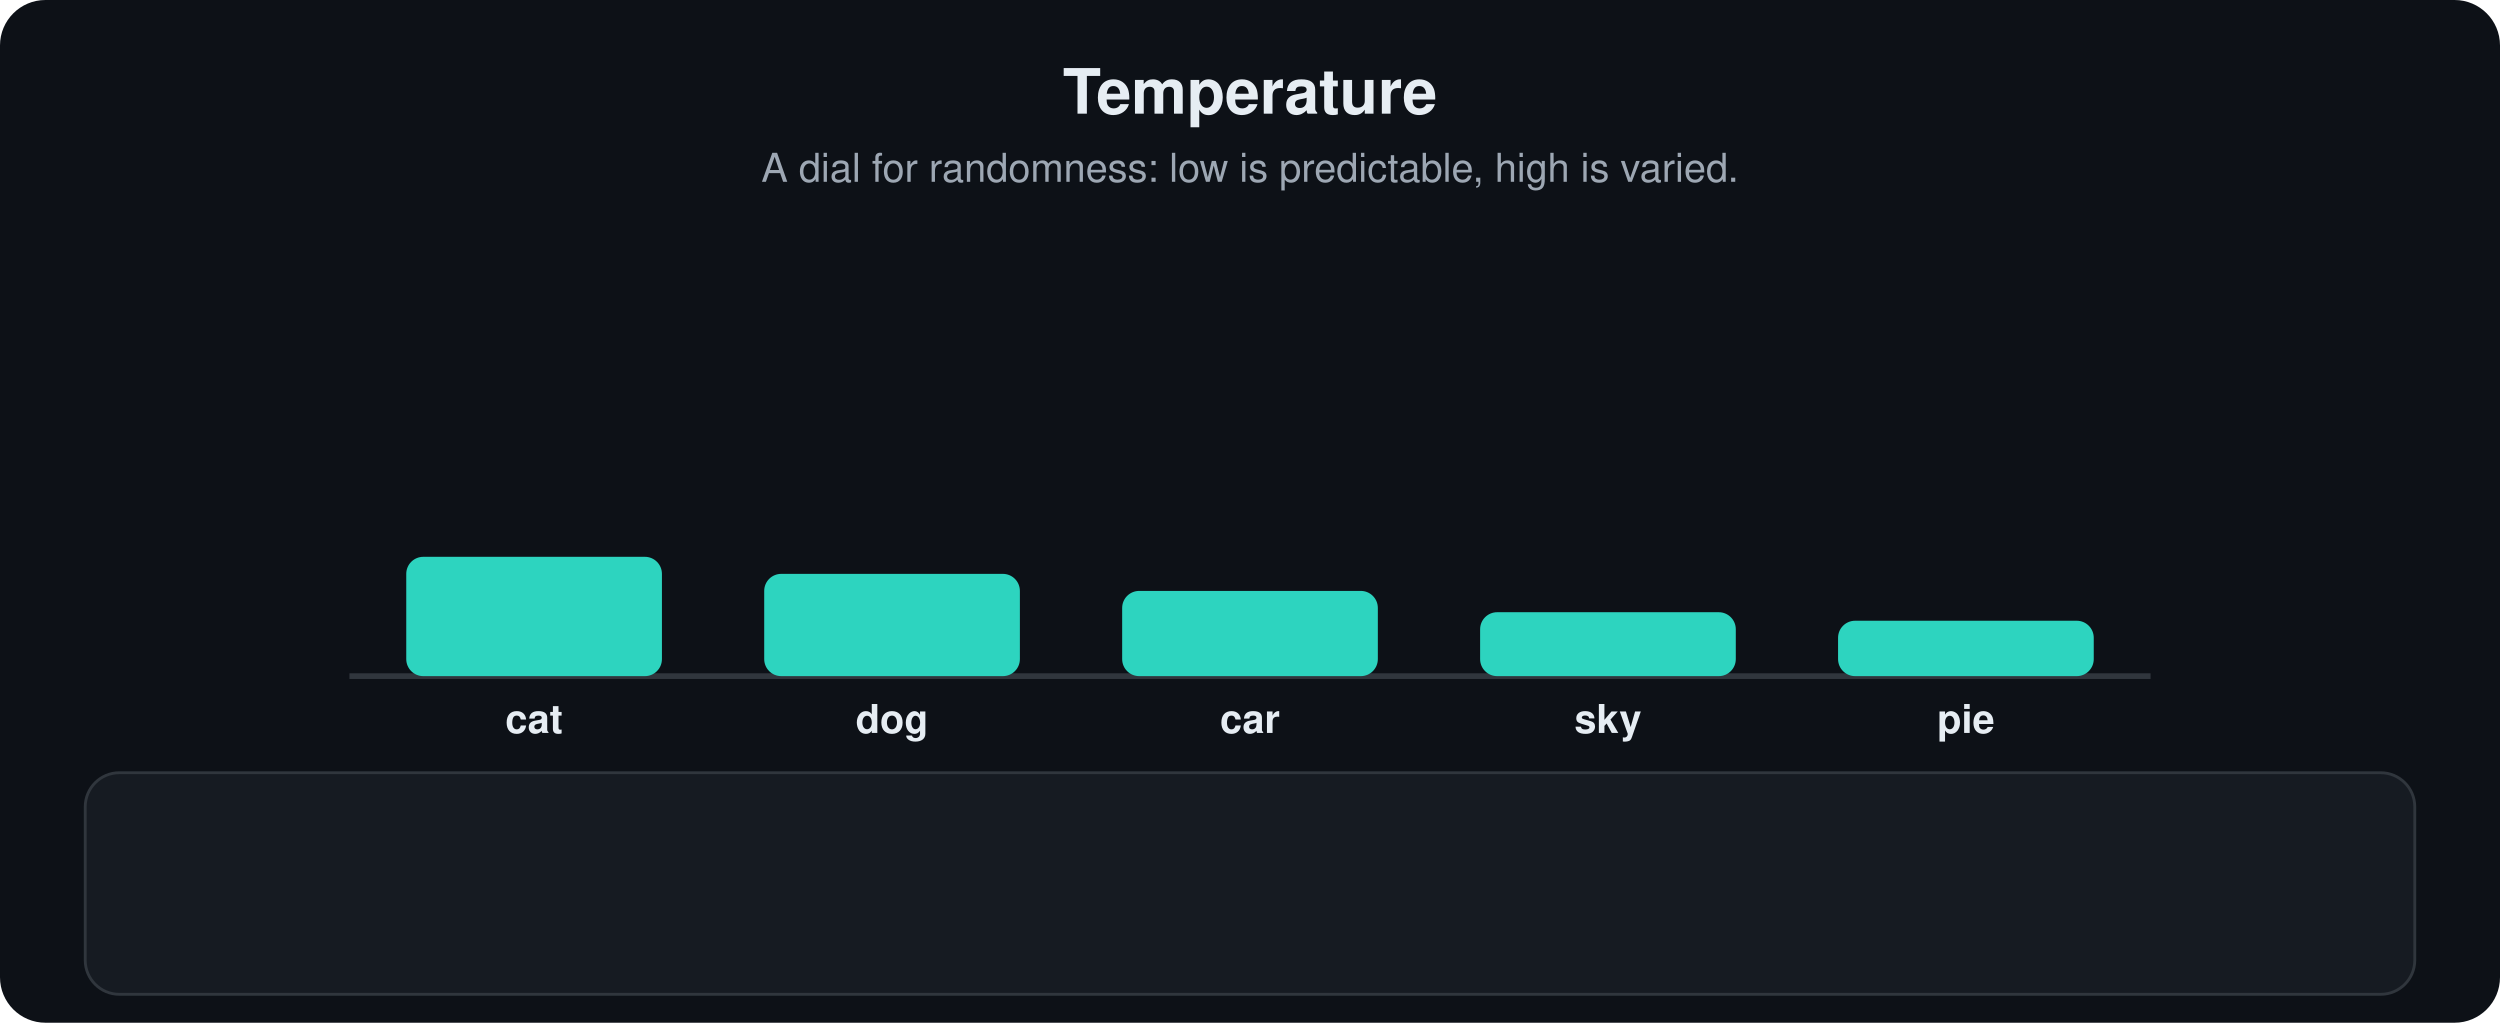
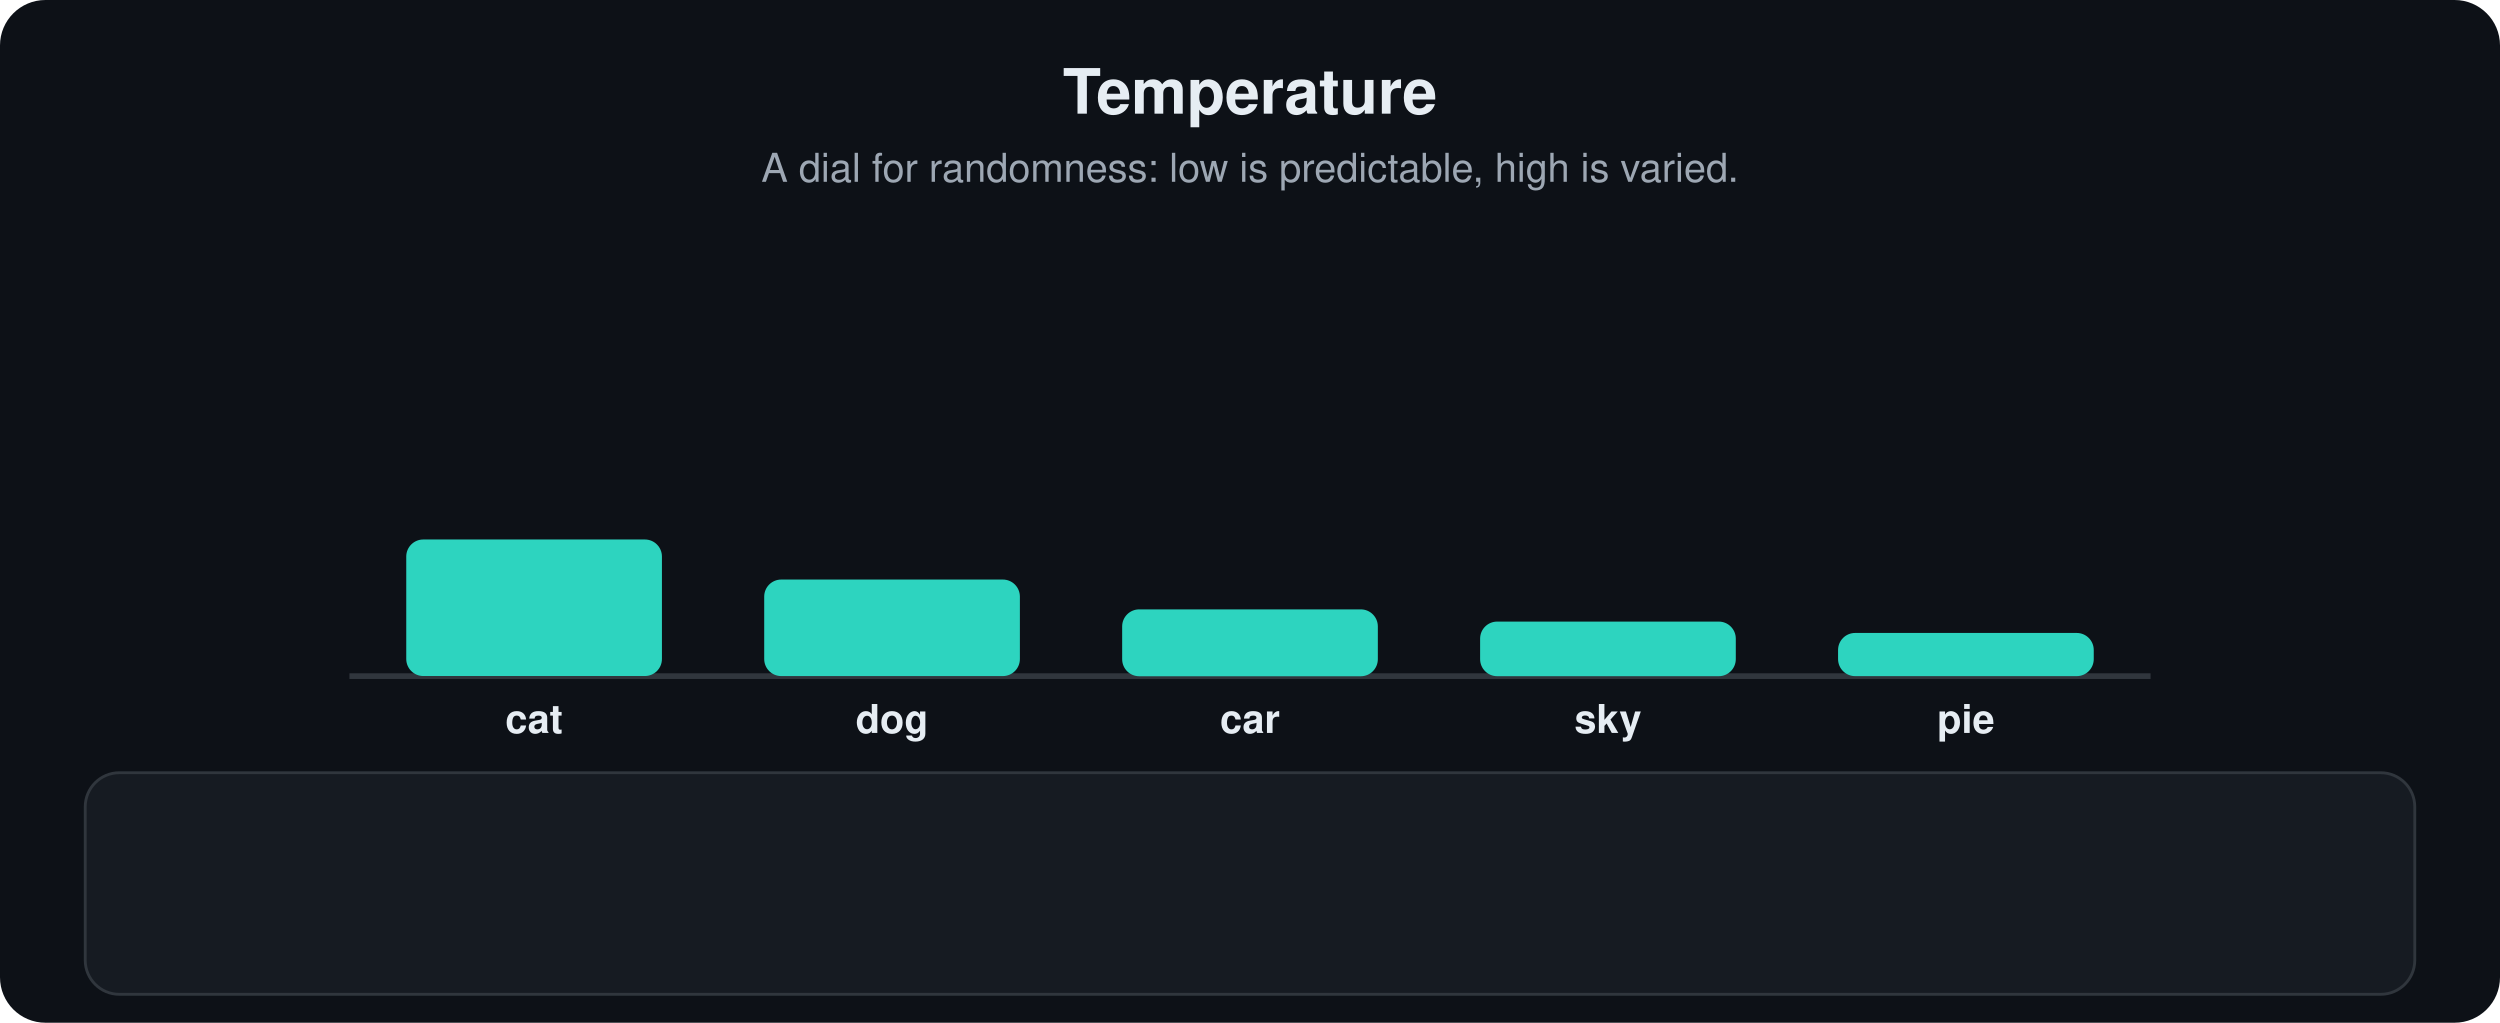
<svg xmlns="http://www.w3.org/2000/svg" viewBox="0 0 880 360" width="880" height="360" role="img" aria-labelledby="t d" font-family="-apple-system,Segoe UI,Helvetica,Arial,sans-serif">
  <defs>
    <marker id="ah" viewBox="0 0 10 10" refX="9" refY="5" markerWidth="7" markerHeight="7" orient="auto">
      <path d="M0,0 L10,5 L0,10 z" fill="#9DA7B3" />
    </marker>
  </defs>
  <rect width="880" height="360" rx="16" fill="#0D1117" />
  <text x="440.0" y="40" font-size="22" fill="#E6EDF3" font-weight="700" text-anchor="middle">Temperature</text>
  <text x="440.0" y="64" font-size="14" fill="#9DA7B3" font-weight="400" text-anchor="middle">A dial for randomness: low is predictable, high is varied.</text>
  <line x1="123" y1="238" x2="757" y2="238" stroke="#30363D" stroke-width="2" />
-   <rect x="143" y="196" width="90" height="42" rx="6" fill="#2DD4BF">
-     <animate attributeName="height" dur="9.0s" repeatCount="indefinite" calcMode="linear" keyTimes="0.0;0.06;0.333;0.393;0.667;0.727;1.0" values="42;135;135;75;75;42;42" />
-     <animate attributeName="y" dur="9.0s" repeatCount="indefinite" calcMode="linear" keyTimes="0.0;0.06;0.333;0.393;0.667;0.727;1.0" values="196;103;103;163;163;196;196" />
+   <rect x="143" y="189.9" width="90" height="48.06" rx="6" fill="#2DD4BF">
+     <animate attributeName="height" dur="9.0s" repeatCount="indefinite" calcMode="linear" keyTimes="0.0;0.06;0.333;0.393;0.667;0.727;1.0" values="48.06;135.6;135.6;70;70;48.06;48.06" />
+     <animate attributeName="y" dur="9.0s" repeatCount="indefinite" calcMode="linear" keyTimes="0.0;0.06;0.333;0.393;0.667;0.727;1.0" values="189.9;102.4;102.4;168;168;189.9;189.9" />
    <animate attributeName="fill" dur="9.0s" repeatCount="indefinite" calcMode="linear" keyTimes="0.0;0.06;0.333;0.393;0.667;0.727;1.0" values="#2DD4BF;#2DD4BF;#2DD4BF;#2DD4BF;#2DD4BF;#2DD4BF;#2DD4BF" />
  </rect>
  <text x="188" y="258" font-size="14" fill="#E6EDF3" font-weight="700" text-anchor="middle">cat</text>
-   <text x="188" y="95" font-size="14" fill="#E6EDF3" font-weight="700" text-anchor="middle" opacity="0">0.90<animate attributeName="opacity" dur="9.0s" repeatCount="indefinite" keyTimes="0;0.333;0.345;1" values="1;1;0;0" />
+   <text x="188" y="94.36" font-size="14" fill="#E6EDF3" font-weight="700" text-anchor="middle" opacity="0">0.97<animate attributeName="opacity" dur="9.0s" repeatCount="indefinite" keyTimes="0;0.333;0.345;1" values="1;1;0;0" />
  </text>
-   <text x="188" y="155" font-size="14" fill="#E6EDF3" font-weight="700" text-anchor="middle" opacity="0">0.50<animate attributeName="opacity" dur="9.0s" repeatCount="indefinite" keyTimes="0;0.321;0.333;0.667;0.679;1" values="0;0;1;1;0;0" />
+   <text x="188" y="160" font-size="14" fill="#E6EDF3" font-weight="700" text-anchor="middle" opacity="0">0.50<animate attributeName="opacity" dur="9.0s" repeatCount="indefinite" keyTimes="0;0.321;0.333;0.667;0.679;1" values="0;0;1;1;0;0" />
  </text>
-   <text x="188" y="188" font-size="14" fill="#E6EDF3" font-weight="700" text-anchor="middle" opacity="0">0.28<animate attributeName="opacity" dur="9.0s" repeatCount="indefinite" keyTimes="0;0.655;0.667;1.0" values="0;0;1;1" />
+   <text x="188" y="181.9" font-size="14" fill="#E6EDF3" font-weight="700" text-anchor="middle" opacity="0">0.34<animate attributeName="opacity" dur="9.0s" repeatCount="indefinite" keyTimes="0;0.655;0.667;1.0" values="0;0;1;1" />
  </text>
-   <rect x="269" y="202" width="90" height="36" rx="6" fill="#2DD4BF">
-     <animate attributeName="height" dur="9.0s" repeatCount="indefinite" calcMode="linear" keyTimes="0.0;0.06;0.333;0.393;0.667;0.727;1.0" values="36;10.5;10.5;37.5;37.5;36;36" />
-     <animate attributeName="y" dur="9.0s" repeatCount="indefinite" calcMode="linear" keyTimes="0.0;0.06;0.333;0.393;0.667;0.727;1.0" values="202;227.5;227.5;200.5;200.5;202;202" />
+   <rect x="269" y="204" width="90" height="33.98" rx="6" fill="#2DD4BF">
+     <animate attributeName="height" dur="9.0s" repeatCount="indefinite" calcMode="linear" keyTimes="0.0;0.06;0.333;0.393;0.667;0.727;1.0" values="33.98;4.239;4.239;35;35;33.98;33.98" />
+     <animate attributeName="y" dur="9.0s" repeatCount="indefinite" calcMode="linear" keyTimes="0.0;0.06;0.333;0.393;0.667;0.727;1.0" values="204;233.8;233.8;203;203;204;204" />
    <animate attributeName="fill" dur="9.0s" repeatCount="indefinite" calcMode="linear" keyTimes="0.0;0.06;0.333;0.393;0.667;0.727;1.0" values="#2DD4BF;#2DD4BF;#2DD4BF;#2DD4BF;#2DD4BF;#2DD4BF;#2DD4BF" />
  </rect>
  <text x="314" y="258" font-size="14" fill="#E6EDF3" font-weight="700" text-anchor="middle">dog</text>
-   <text x="314" y="219.5" font-size="14" fill="#E6EDF3" font-weight="700" text-anchor="middle" opacity="0">0.07<animate attributeName="opacity" dur="9.0s" repeatCount="indefinite" keyTimes="0;0.333;0.345;1" values="1;1;0;0" />
+   <text x="314" y="225.8" font-size="14" fill="#E6EDF3" font-weight="700" text-anchor="middle" opacity="0">0.03<animate attributeName="opacity" dur="9.0s" repeatCount="indefinite" keyTimes="0;0.333;0.345;1" values="1;1;0;0" />
  </text>
-   <text x="314" y="192.5" font-size="14" fill="#E6EDF3" font-weight="700" text-anchor="middle" opacity="0">0.25<animate attributeName="opacity" dur="9.0s" repeatCount="indefinite" keyTimes="0;0.321;0.333;0.667;0.679;1" values="0;0;1;1;0;0" />
+   <text x="314" y="195" font-size="14" fill="#E6EDF3" font-weight="700" text-anchor="middle" opacity="0">0.25<animate attributeName="opacity" dur="9.0s" repeatCount="indefinite" keyTimes="0;0.321;0.333;0.667;0.679;1" values="0;0;1;1;0;0" />
  </text>
-   <text x="314" y="194" font-size="14" fill="#E6EDF3" font-weight="700" text-anchor="middle" opacity="0">0.24<animate attributeName="opacity" dur="9.0s" repeatCount="indefinite" keyTimes="0;0.655;0.667;1.0" values="0;0;1;1" />
+   <text x="314" y="196" font-size="14" fill="#E6EDF3" font-weight="700" text-anchor="middle" opacity="0">0.24<animate attributeName="opacity" dur="9.0s" repeatCount="indefinite" keyTimes="0;0.655;0.667;1.0" values="0;0;1;1" />
  </text>
-   <rect x="395" y="208" width="90" height="30" rx="6" fill="#2DD4BF">
-     <animate attributeName="height" dur="9.0s" repeatCount="indefinite" calcMode="linear" keyTimes="0.0;0.06;0.333;0.393;0.667;0.727;1.0" values="30;3;3;18;18;30;30" />
-     <animate attributeName="y" dur="9.0s" repeatCount="indefinite" calcMode="linear" keyTimes="0.0;0.06;0.333;0.393;0.667;0.727;1.0" values="208;235;235;220;220;208;208" />
+   <rect x="395" y="214.5" width="90" height="23.54" rx="6" fill="#2DD4BF">
+     <animate attributeName="height" dur="9.0s" repeatCount="indefinite" calcMode="linear" keyTimes="0.0;0.06;0.333;0.393;0.667;0.727;1.0" values="23.54;1;1;16.8;16.8;23.54;23.54" />
+     <animate attributeName="y" dur="9.0s" repeatCount="indefinite" calcMode="linear" keyTimes="0.0;0.06;0.333;0.393;0.667;0.727;1.0" values="214.5;237.9;237.9;221.2;221.2;214.5;214.5" />
    <animate attributeName="fill" dur="9.0s" repeatCount="indefinite" calcMode="linear" keyTimes="0.0;0.06;0.333;0.393;0.667;0.727;1.0" values="#2DD4BF;#2DD4BF;#2DD4BF;#2DD4BF;#2DD4BF;#2DD4BF;#2DD4BF" />
  </rect>
  <text x="440" y="258" font-size="14" fill="#E6EDF3" font-weight="700" text-anchor="middle">car</text>
-   <text x="440" y="227" font-size="14" fill="#E6EDF3" font-weight="700" text-anchor="middle" opacity="0">0.02<animate attributeName="opacity" dur="9.0s" repeatCount="indefinite" keyTimes="0;0.333;0.345;1" values="1;1;0;0" />
+   <text x="440" y="229.9" font-size="14" fill="#E6EDF3" font-weight="700" text-anchor="middle" opacity="0">0.00<animate attributeName="opacity" dur="9.0s" repeatCount="indefinite" keyTimes="0;0.333;0.345;1" values="1;1;0;0" />
  </text>
-   <text x="440" y="212" font-size="14" fill="#E6EDF3" font-weight="700" text-anchor="middle" opacity="0">0.12<animate attributeName="opacity" dur="9.0s" repeatCount="indefinite" keyTimes="0;0.321;0.333;0.667;0.679;1" values="0;0;1;1;0;0" />
+   <text x="440" y="213.2" font-size="14" fill="#E6EDF3" font-weight="700" text-anchor="middle" opacity="0">0.12<animate attributeName="opacity" dur="9.0s" repeatCount="indefinite" keyTimes="0;0.321;0.333;0.667;0.679;1" values="0;0;1;1;0;0" />
  </text>
-   <text x="440" y="200" font-size="14" fill="#E6EDF3" font-weight="700" text-anchor="middle" opacity="0">0.20<animate attributeName="opacity" dur="9.0s" repeatCount="indefinite" keyTimes="0;0.655;0.667;1.0" values="0;0;1;1" />
+   <text x="440" y="206.5" font-size="14" fill="#E6EDF3" font-weight="700" text-anchor="middle" opacity="0">0.17<animate attributeName="opacity" dur="9.0s" repeatCount="indefinite" keyTimes="0;0.655;0.667;1.0" values="0;0;1;1" />
  </text>
-   <rect x="521" y="215.5" width="90" height="22.5" rx="6" fill="#2DD4BF">
-     <animate attributeName="height" dur="9.0s" repeatCount="indefinite" calcMode="linear" keyTimes="0.0;0.06;0.333;0.393;0.667;0.727;1.0" values="22.5;1.5;1.5;12;12;22.5;22.5" />
-     <animate attributeName="y" dur="9.0s" repeatCount="indefinite" calcMode="linear" keyTimes="0.0;0.06;0.333;0.393;0.667;0.727;1.0" values="215.5;236.5;236.5;226;226;215.5;215.5" />
+   <rect x="521" y="218.8" width="90" height="19.22" rx="6" fill="#2DD4BF">
+     <animate attributeName="height" dur="9.0s" repeatCount="indefinite" calcMode="linear" keyTimes="0.0;0.06;0.333;0.393;0.667;0.727;1.0" values="19.22;1;1;11.2;11.2;19.22;19.22" />
+     <animate attributeName="y" dur="9.0s" repeatCount="indefinite" calcMode="linear" keyTimes="0.0;0.06;0.333;0.393;0.667;0.727;1.0" values="218.8;238;238;226.8;226.8;218.8;218.8" />
    <animate attributeName="fill" dur="9.0s" repeatCount="indefinite" calcMode="linear" keyTimes="0.0;0.06;0.333;0.393;0.667;0.727;1.0" values="#2DD4BF;#2DD4BF;#2DD4BF;#2DD4BF;#2DD4BF;#2DD4BF;#2DD4BF" />
  </rect>
  <text x="566" y="258" font-size="14" fill="#E6EDF3" font-weight="700" text-anchor="middle">sky</text>
-   <text x="566" y="228.5" font-size="14" fill="#E6EDF3" font-weight="700" text-anchor="middle" opacity="0">0.01<animate attributeName="opacity" dur="9.0s" repeatCount="indefinite" keyTimes="0;0.333;0.345;1" values="1;1;0;0" />
+   <text x="566" y="230" font-size="14" fill="#E6EDF3" font-weight="700" text-anchor="middle" opacity="0">0.00<animate attributeName="opacity" dur="9.0s" repeatCount="indefinite" keyTimes="0;0.333;0.345;1" values="1;1;0;0" />
  </text>
-   <text x="566" y="218" font-size="14" fill="#E6EDF3" font-weight="700" text-anchor="middle" opacity="0">0.08<animate attributeName="opacity" dur="9.0s" repeatCount="indefinite" keyTimes="0;0.321;0.333;0.667;0.679;1" values="0;0;1;1;0;0" />
+   <text x="566" y="218.8" font-size="14" fill="#E6EDF3" font-weight="700" text-anchor="middle" opacity="0">0.08<animate attributeName="opacity" dur="9.0s" repeatCount="indefinite" keyTimes="0;0.321;0.333;0.667;0.679;1" values="0;0;1;1;0;0" />
  </text>
-   <text x="566" y="207.5" font-size="14" fill="#E6EDF3" font-weight="700" text-anchor="middle" opacity="0">0.15<animate attributeName="opacity" dur="9.0s" repeatCount="indefinite" keyTimes="0;0.655;0.667;1.0" values="0;0;1;1" />
+   <text x="566" y="210.8" font-size="14" fill="#E6EDF3" font-weight="700" text-anchor="middle" opacity="0">0.14<animate attributeName="opacity" dur="9.0s" repeatCount="indefinite" keyTimes="0;0.655;0.667;1.0" values="0;0;1;1" />
  </text>
-   <rect x="647" y="218.5" width="90" height="19.5" rx="6" fill="#2DD4BF">
-     <animate attributeName="height" dur="9.0s" repeatCount="indefinite" calcMode="linear" keyTimes="0.0;0.06;0.333;0.393;0.667;0.727;1.0" values="19.5;1;1;7.5;7.5;19.5;19.5" />
-     <animate attributeName="y" dur="9.0s" repeatCount="indefinite" calcMode="linear" keyTimes="0.0;0.06;0.333;0.393;0.667;0.727;1.0" values="218.5;238;238;230.5;230.5;218.5;218.5" />
+   <rect x="647" y="222.8" width="90" height="15.2" rx="6" fill="#2DD4BF">
+     <animate attributeName="height" dur="9.0s" repeatCount="indefinite" calcMode="linear" keyTimes="0.0;0.06;0.333;0.393;0.667;0.727;1.0" values="15.2;1;1;7;7;15.2;15.2" />
+     <animate attributeName="y" dur="9.0s" repeatCount="indefinite" calcMode="linear" keyTimes="0.0;0.06;0.333;0.393;0.667;0.727;1.0" values="222.8;238;238;231;231;222.8;222.8" />
    <animate attributeName="fill" dur="9.0s" repeatCount="indefinite" calcMode="linear" keyTimes="0.0;0.06;0.333;0.393;0.667;0.727;1.0" values="#2DD4BF;#2DD4BF;#2DD4BF;#2DD4BF;#2DD4BF;#2DD4BF;#2DD4BF" />
  </rect>
  <text x="692" y="258" font-size="14" fill="#E6EDF3" font-weight="700" text-anchor="middle">pie</text>
  <text x="692" y="230" font-size="14" fill="#E6EDF3" font-weight="700" text-anchor="middle" opacity="0">0.00<animate attributeName="opacity" dur="9.0s" repeatCount="indefinite" keyTimes="0;0.333;0.345;1" values="1;1;0;0" />
  </text>
-   <text x="692" y="222.5" font-size="14" fill="#E6EDF3" font-weight="700" text-anchor="middle" opacity="0">0.05<animate attributeName="opacity" dur="9.0s" repeatCount="indefinite" keyTimes="0;0.321;0.333;0.667;0.679;1" values="0;0;1;1;0;0" />
+   <text x="692" y="223" font-size="14" fill="#E6EDF3" font-weight="700" text-anchor="middle" opacity="0">0.05<animate attributeName="opacity" dur="9.0s" repeatCount="indefinite" keyTimes="0;0.321;0.333;0.667;0.679;1" values="0;0;1;1;0;0" />
  </text>
-   <text x="692" y="210.5" font-size="14" fill="#E6EDF3" font-weight="700" text-anchor="middle" opacity="0">0.13<animate attributeName="opacity" dur="9.0s" repeatCount="indefinite" keyTimes="0;0.655;0.667;1.0" values="0;0;1;1" />
+   <text x="692" y="214.8" font-size="14" fill="#E6EDF3" font-weight="700" text-anchor="middle" opacity="0">0.11<animate attributeName="opacity" dur="9.0s" repeatCount="indefinite" keyTimes="0;0.655;0.667;1.0" values="0;0;1;1" />
  </text>
-   <text x="40" y="100" font-size="18" fill="#2DD4BF" font-weight="700" opacity="0">Temperature 0.2<animate attributeName="opacity" dur="9.0s" repeatCount="indefinite" keyTimes="0;0.333;0.345;1" values="1;1;0;0" />
+   <text x="840" y="100" font-size="18" fill="#2DD4BF" font-weight="700" text-anchor="end" opacity="0">Temperature 0.2<animate attributeName="opacity" dur="9.0s" repeatCount="indefinite" keyTimes="0;0.333;0.345;1" values="1;1;0;0" />
  </text>
-   <text x="40" y="100" font-size="18" fill="#2DD4BF" font-weight="700" opacity="0">Temperature 1.0<animate attributeName="opacity" dur="9.0s" repeatCount="indefinite" keyTimes="0;0.321;0.333;0.667;0.679;1" values="0;0;1;1;0;0" />
+   <text x="840" y="100" font-size="18" fill="#2DD4BF" font-weight="700" text-anchor="end" opacity="0">Temperature 1.0<animate attributeName="opacity" dur="9.0s" repeatCount="indefinite" keyTimes="0;0.321;0.333;0.667;0.679;1" values="0;0;1;1;0;0" />
  </text>
-   <text x="40" y="100" font-size="18" fill="#2DD4BF" font-weight="700" opacity="0">Temperature 2.0<animate attributeName="opacity" dur="9.0s" repeatCount="indefinite" keyTimes="0;0.655;0.667;1.0" values="0;0;1;1" />
+   <text x="840" y="100" font-size="18" fill="#2DD4BF" font-weight="700" text-anchor="end" opacity="0">Temperature 2.0<animate attributeName="opacity" dur="9.0s" repeatCount="indefinite" keyTimes="0;0.655;0.667;1.0" values="0;0;1;1" />
  </text>
  <rect x="30" y="272" width="820" height="78" rx="12" fill="#161B22" stroke="#30363D" />
  <text x="440.0" y="303" font-size="15" fill="#E6EDF3" font-weight="700" text-anchor="middle" opacity="0">1. Low temperature (0.2): the top choice wins almost every time<animate attributeName="opacity" dur="9.0s" repeatCount="indefinite" keyTimes="0;0.333;0.345;1" values="1;1;0;0" />
  </text>
  <text x="440.0" y="327" font-size="15" fill="#9DA7B3" font-weight="400" text-anchor="middle" opacity="0">Safe and repeatable. Good for facts and code.<animate attributeName="opacity" dur="9.0s" repeatCount="indefinite" keyTimes="0;0.333;0.345;1" values="1;1;0;0" />
  </text>
  <text x="836" y="342" font-size="12" fill="#9DA7B3" text-anchor="end" opacity="0">Step 1 of 3<animate attributeName="opacity" dur="9.0s" repeatCount="indefinite" keyTimes="0;0.333;0.345;1" values="1;1;0;0" />
  </text>
  <text x="440.0" y="303" font-size="15" fill="#E6EDF3" font-weight="700" text-anchor="middle" opacity="0">2. Normal temperature (1.0): the model's own probabilities<animate attributeName="opacity" dur="9.0s" repeatCount="indefinite" keyTimes="0;0.321;0.333;0.667;0.679;1" values="0;0;1;1;0;0" />
  </text>
  <text x="440.0" y="327" font-size="15" fill="#9DA7B3" font-weight="400" text-anchor="middle" opacity="0">The top choice wins often, but others get a chance.<animate attributeName="opacity" dur="9.0s" repeatCount="indefinite" keyTimes="0;0.321;0.333;0.667;0.679;1" values="0;0;1;1;0;0" />
  </text>
  <text x="836" y="342" font-size="12" fill="#9DA7B3" text-anchor="end" opacity="0">Step 2 of 3<animate attributeName="opacity" dur="9.0s" repeatCount="indefinite" keyTimes="0;0.321;0.333;0.667;0.679;1" values="0;0;1;1;0;0" />
  </text>
  <text x="440.0" y="303" font-size="15" fill="#E6EDF3" font-weight="700" text-anchor="middle" opacity="0">3. High temperature (2.0): the choices flatten out<animate attributeName="opacity" dur="9.0s" repeatCount="indefinite" keyTimes="0;0.655;0.667;1.0" values="0;0;1;1" />
  </text>
  <text x="440.0" y="327" font-size="15" fill="#9DA7B3" font-weight="400" text-anchor="middle" opacity="0">More surprising, and more likely to go wrong.<animate attributeName="opacity" dur="9.0s" repeatCount="indefinite" keyTimes="0;0.655;0.667;1.0" values="0;0;1;1" />
  </text>
  <text x="836" y="342" font-size="12" fill="#9DA7B3" text-anchor="end" opacity="0">Step 3 of 3<animate attributeName="opacity" dur="9.0s" repeatCount="indefinite" keyTimes="0;0.655;0.667;1.0" values="0;0;1;1" />
  </text>
</svg>
